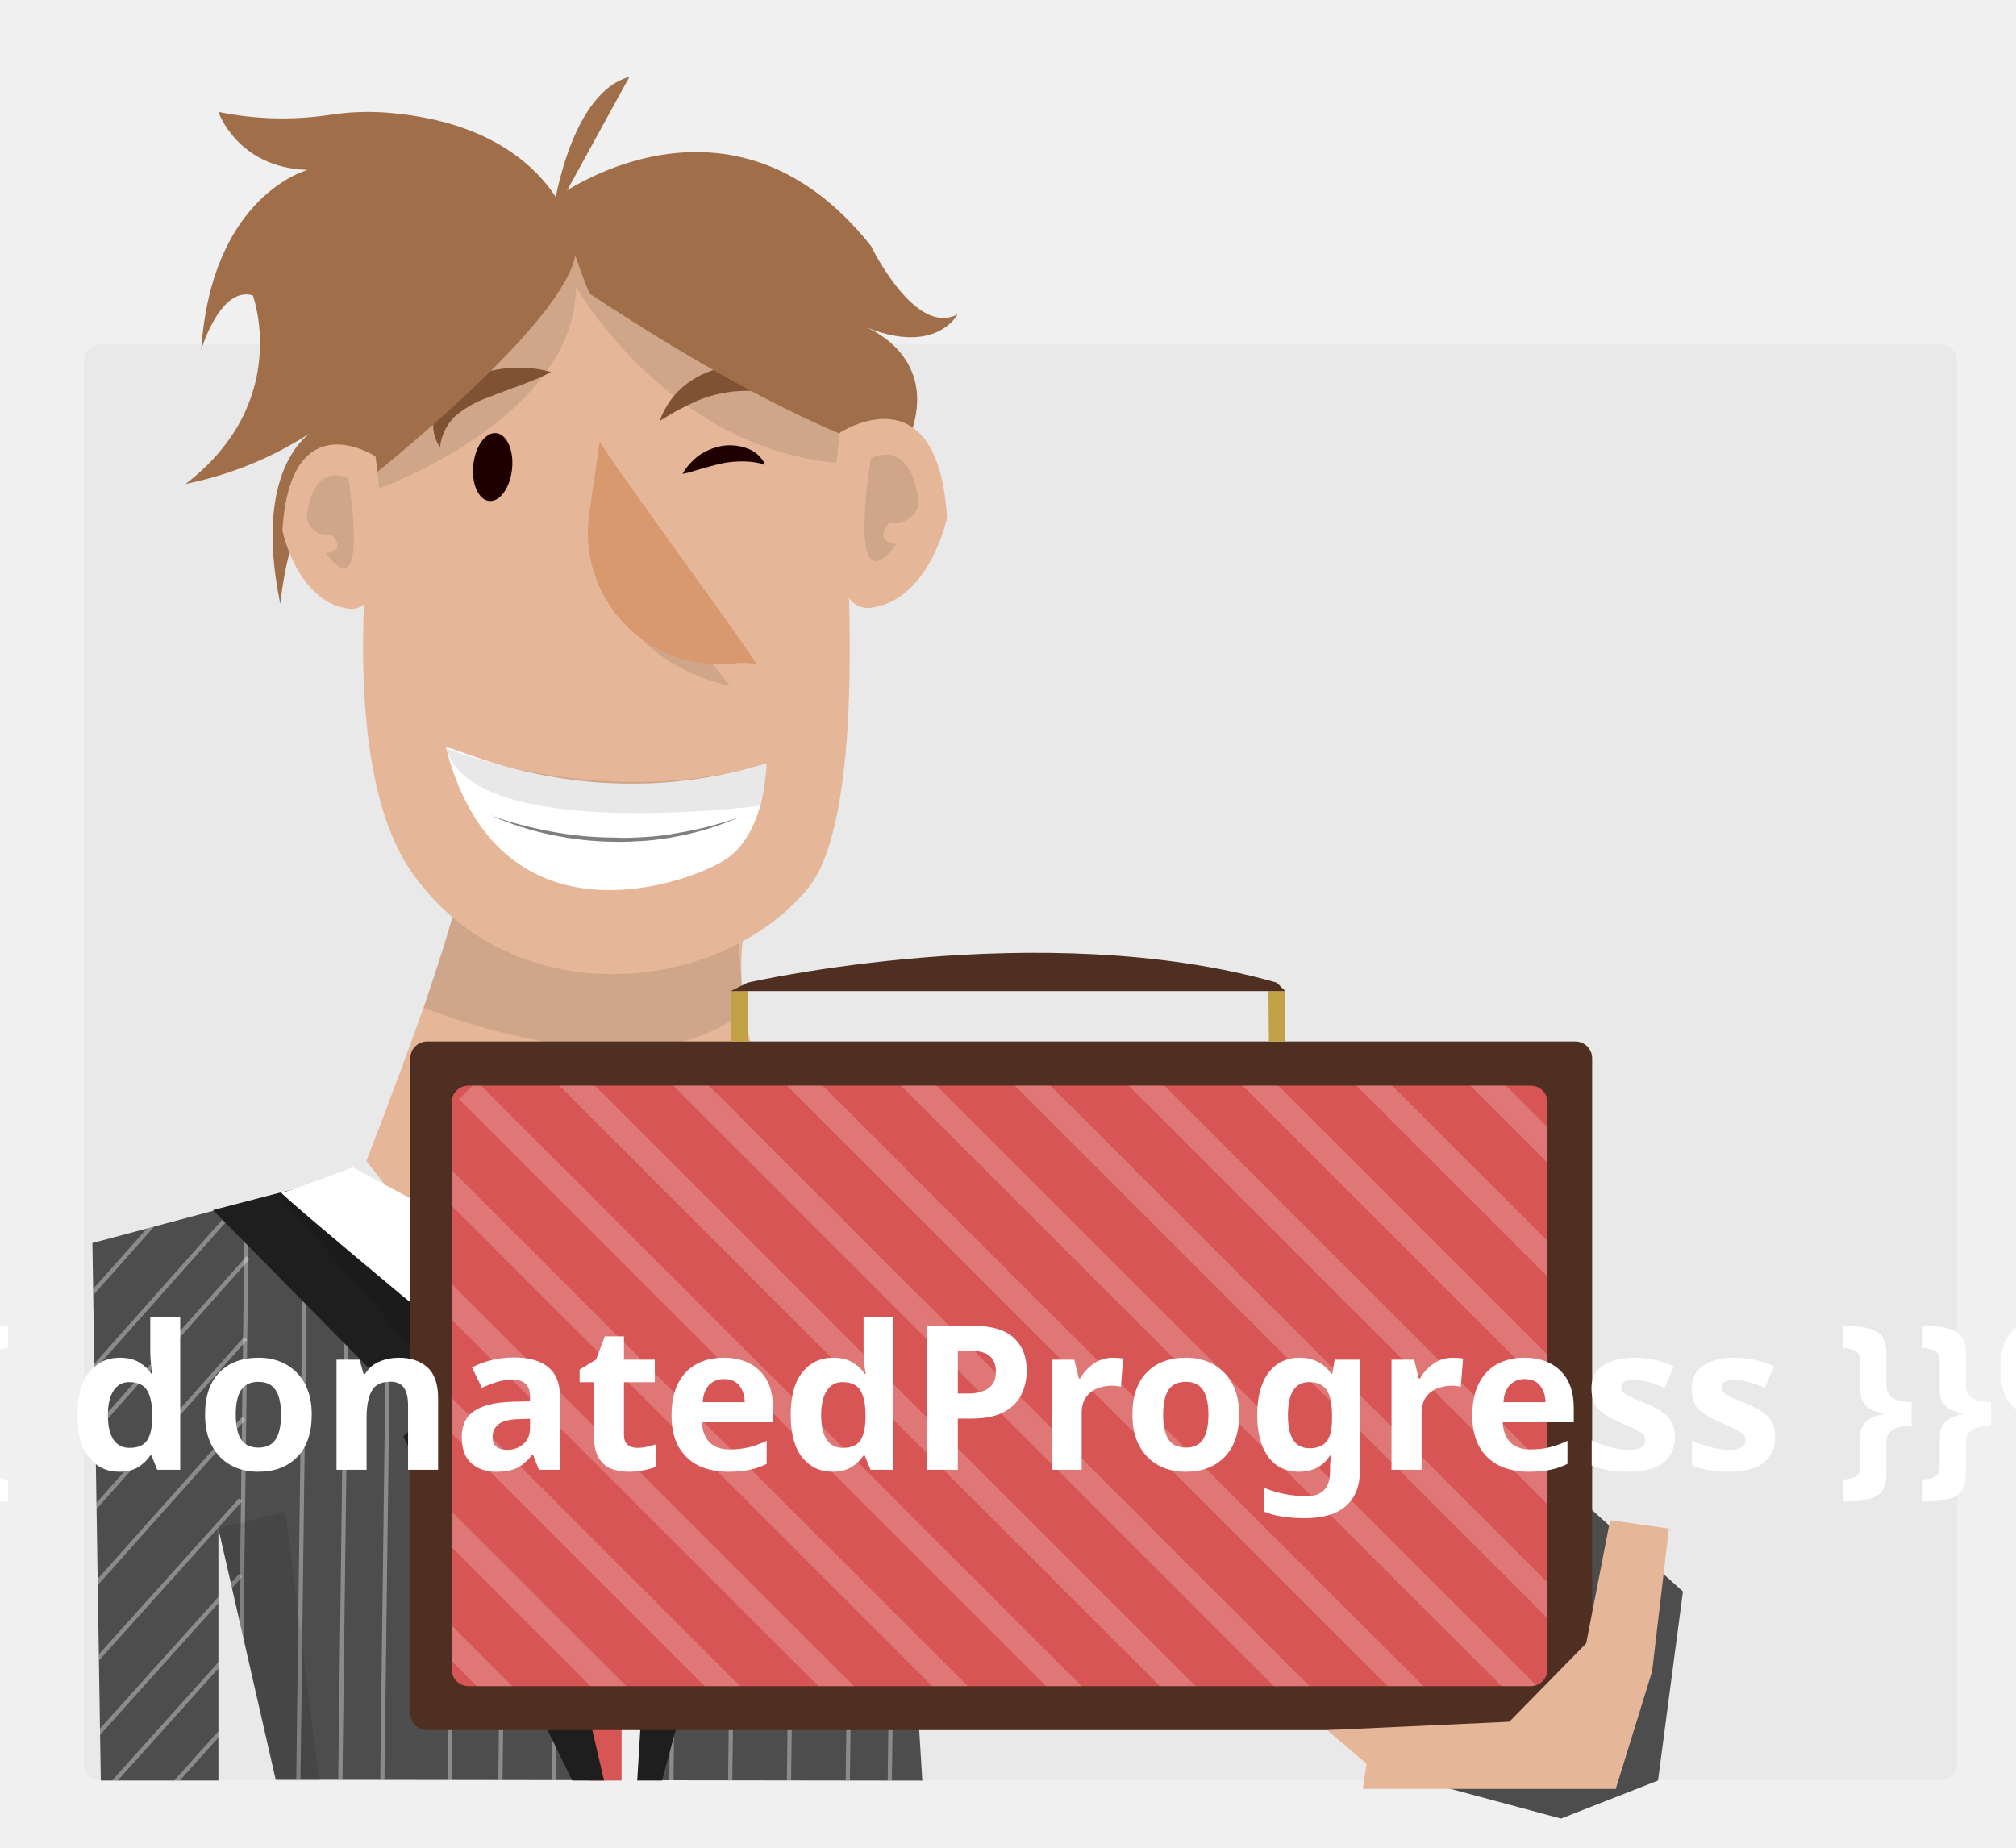
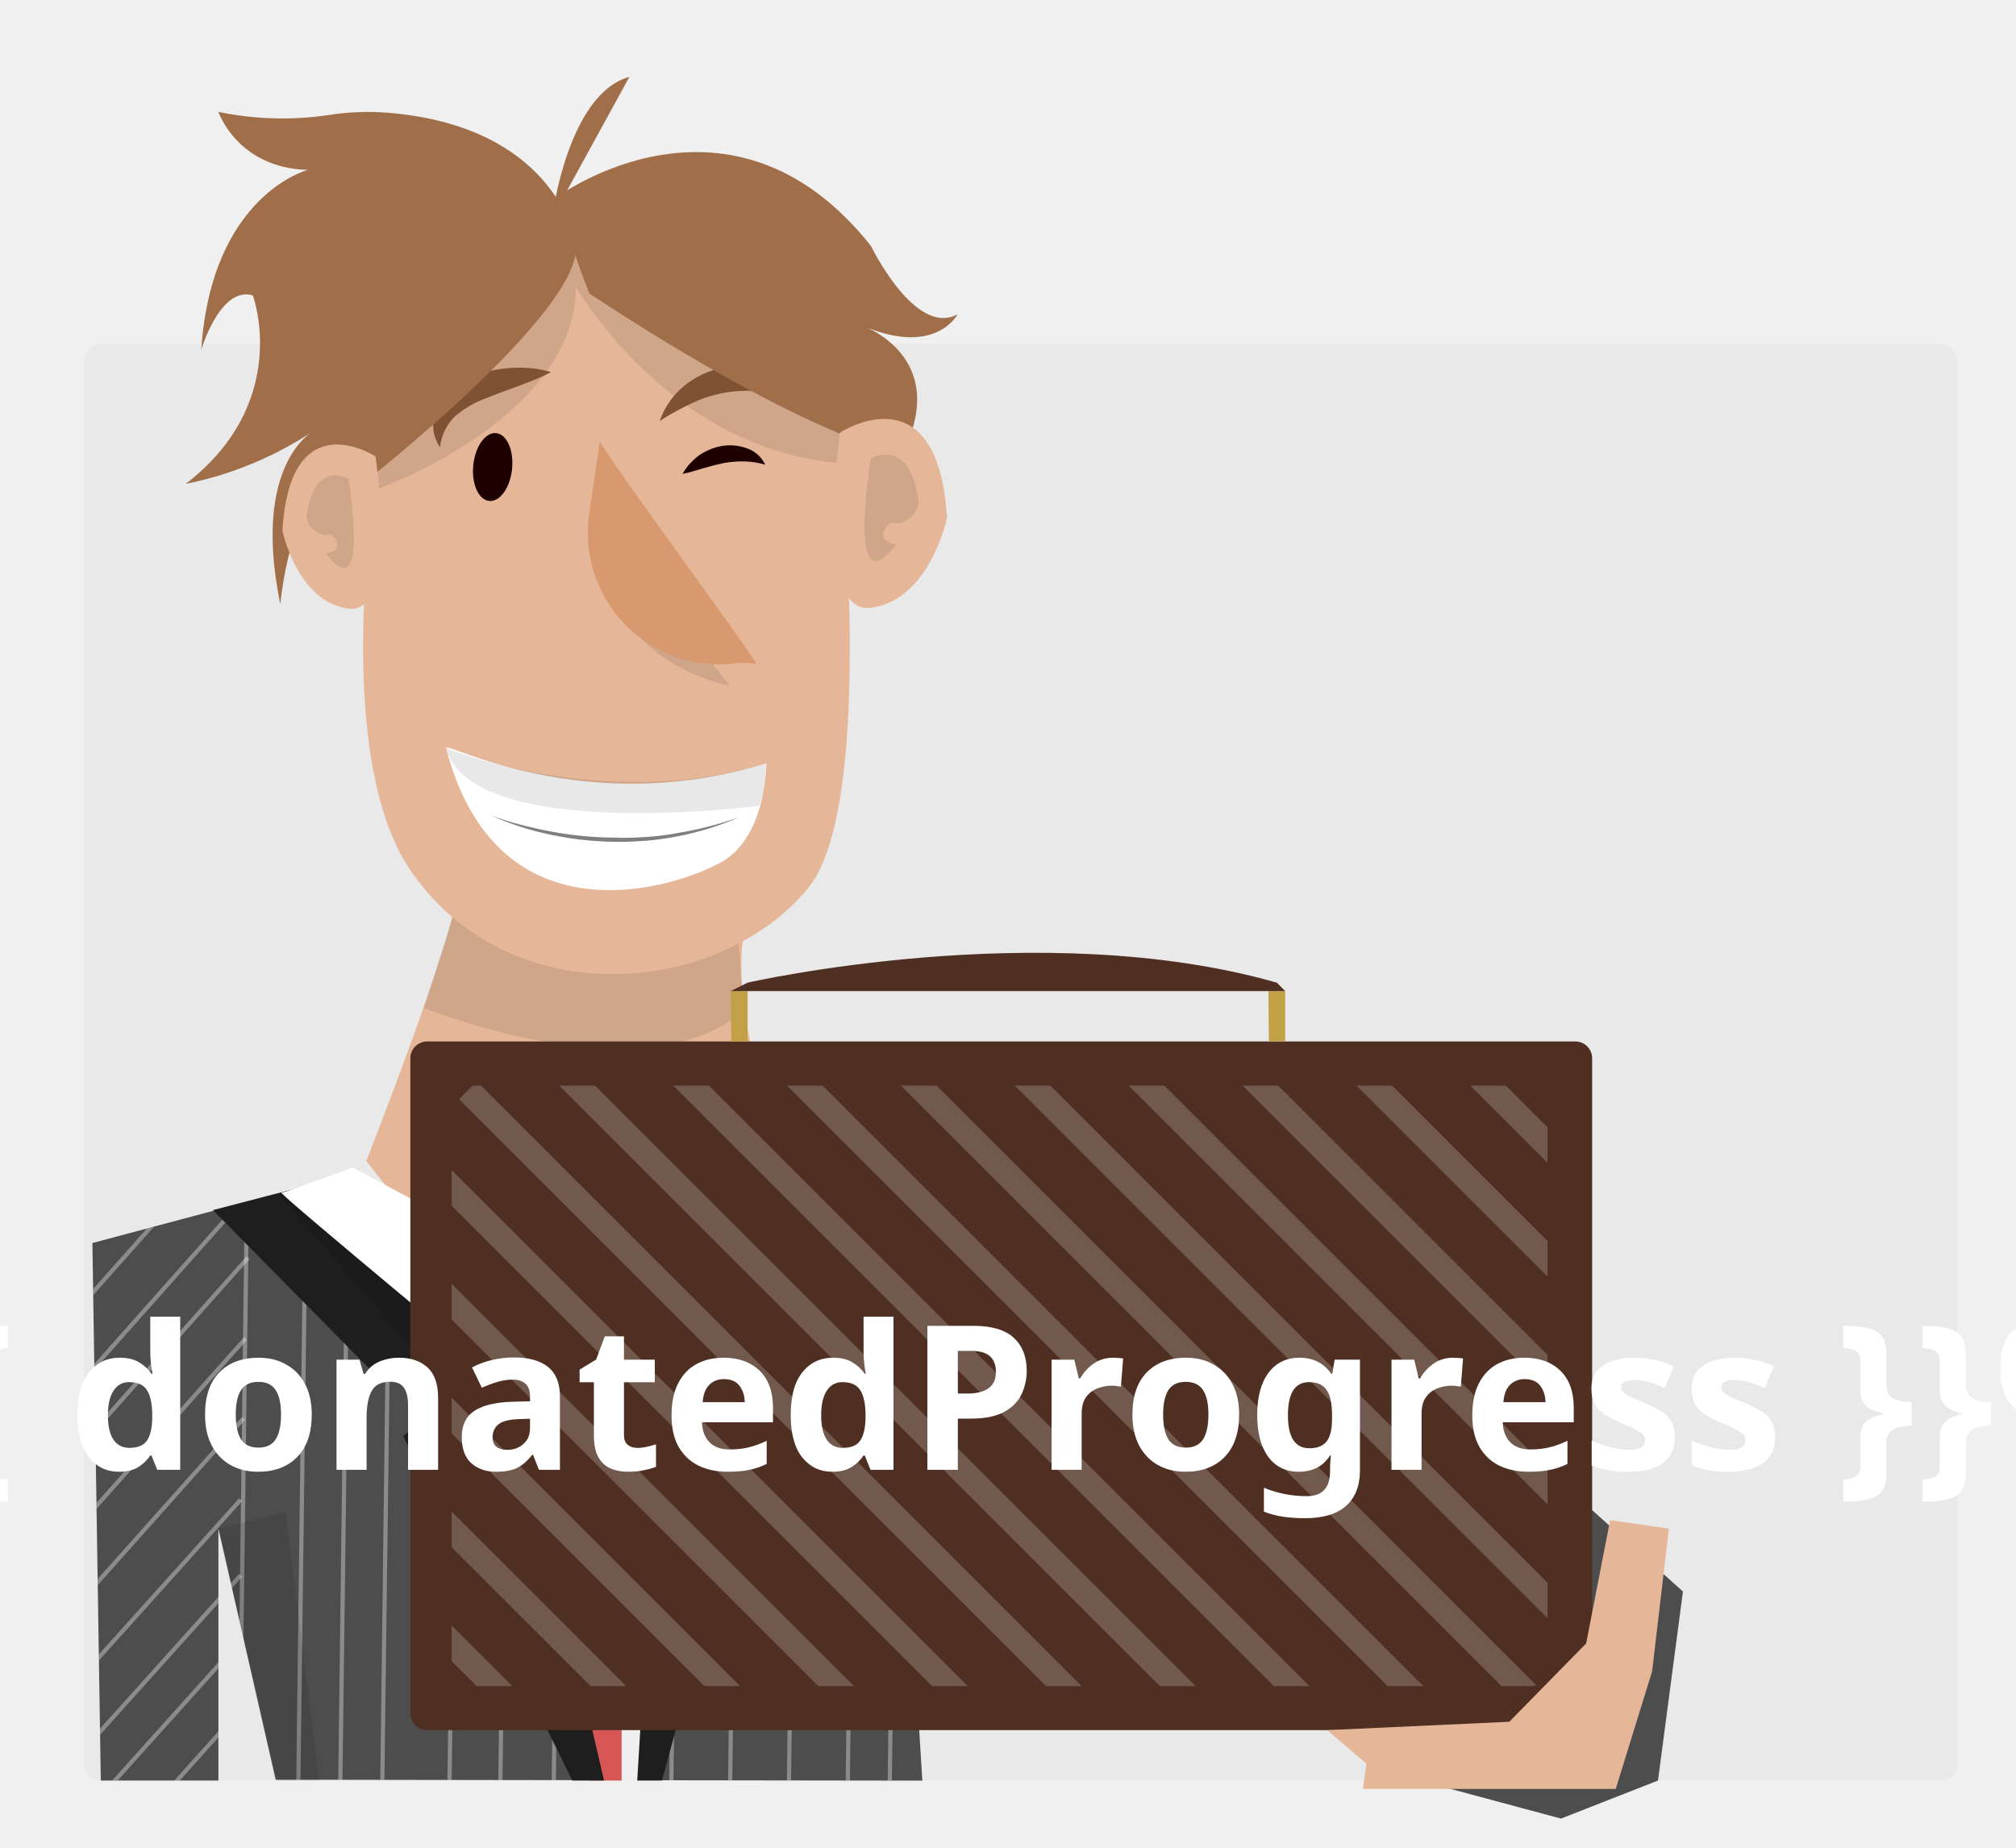
<svg xmlns="http://www.w3.org/2000/svg" viewBox="0 0 240 220">
  <defs>
    <clipPath id="clip-path">
      <path fill="#426f8e" d="M472.38 129.91l-.18.08h.33c-1.5 4-18.26 18-47 25.89v.12l-1 7v21l-3 12 .8 16-72.07-.1h-4.92l-6.81-32.9-6 3.14v-39.3l21-5.83 26 13 18-13 21-5v.15c7-2.3 10-.16 13-9.16-2.75-10.47 51-38 40.85 6.91z" />
    </clipPath>
    <clipPath id="clip-path-2">
      <path fill="#4d4d4d" d="M113 158.89v.12l-1 7v21l-3 12 .8 13-72.06-.1h-4.92L26 182v30H12l-1-64 30-8 26 13 18-13 21-5v.15c7-2.3 30-1.16 52 .84" />
    </clipPath>
    <clipPath id="clip-path-3">
      <rect fill="#d85555" x="53.77" y="129.26" width="130.46" height="71.5" rx="2" ry="2" />
    </clipPath>
  </defs>
  <path fill="#426f8e" d="M472.38 129.91l-.18.08h.33c-1.5 4-18.26 18-47 25.89v.12l-1 7v21l-3 12 .8 16-72.07-.1h-4.92l-6.81-32.9-6 3.14v-39.3l21-5.83 26 13 18-13 21-5v.15c7-2.3 10-.16 13-9.16-2.75-10.47 51-38 40.85 6.91z" />
  <g style="opacity:.35" clip-path="url(#clip-path)">
    <path style="fill:#3b5972;stroke-width:.5px;stroke:#fff;stroke-miterlimit:10" d="M306.1 144.26l-73.38 81.7m77.95-77.81l-73.38 81.69" />
  </g>
  <rect x="10" y="41" width="223" height="171" rx="2" ry="2" fill="#2b2f47" opacity=".04" />
  <path fill="#e5b798" d="M90 105.75c-5.8 13.92 4.64 32.48 4.64 32.48L77.28 181l-33.67-42.77s12.76-32.48 10.44-32.48" />
  <path style="fill:#000102;opacity:.09" d="M55.33 104.6L50.46 120s26.15 10.7 38.07.35l-.84-11.51z" />
  <path fill="#e5b798" d="M47.13 41.75s-10 45.41 2 62.27 36.51 14.43 47 1.82c5.77-6.91 5.6-29.42 4.26-48.33-1.1-15.57-3-28.7-3-28.7S62.21 9.93 47.13 41.75z" />
  <path style="fill:#000102;opacity:.09" d="M45.13 58.16s23.33-8.36 23.45-24c0 0 11.35 20.07 32.58 21.06l-1.59-18.31-34-13.58-17.78 12.35-4.11 9.45zm41.8 23.52s-16.16-3.05-13.79-17.1z" />
  <ellipse fill="#1e0000" cx="58.65" cy="55.61" rx="4.06" ry="2.32" transform="rotate(-84.07 58.65038 55.60858)" />
  <path d="M71.4 52.54C72 54.07 91 79.81 90 79.06a8.8 8.8 0 0 0-3.07 0 15.68 15.68 0 0 1-16.79-17.88z" fill="#d8996f" />
  <path fill="#fff" d="M53.1 89.08c-.26-1 16.21 8.55 38.15 1.8 0 0 0 8.52-5.12 11.61S59.29 112.81 53.1 89.08z" />
  <path d="M65.6 44.29a16.41 16.41 0 0 1-2.15 1c-.71.26-1.39.57-2.09.8-1.38.5-2.7 1-4 1.52a12.1 12.1 0 0 0-3.24 2 6.12 6.12 0 0 0-1.74 3.63 4.64 4.64 0 0 1-.81-2.37 5 5 0 0 1 .64-2.63 8.26 8.26 0 0 1 3.94-3.35 14.21 14.21 0 0 1 4.69-1.08 13.73 13.73 0 0 1 4.76.48zM97 47.51a47.06 47.06 0 0 0-5-.83 23.53 23.53 0 0 0-4.66-.07 15.52 15.52 0 0 0-4.39 1.13 32.41 32.41 0 0 0-4.42 2.39 9.47 9.47 0 0 1 3.21-4.42A10.46 10.46 0 0 1 87 43.63a12.43 12.43 0 0 1 5.54.77A10.21 10.21 0 0 1 97 47.51z" fill="#7f5233" />
  <path fill="#1e0000" d="M91.1 55.33a8.94 8.94 0 0 0-2.55-.39 12.86 12.86 0 0 0-2.33.18c-.77.16-1.54.35-2.35.59l-1.26.37a11.7 11.7 0 0 1-1.36.35 7 7 0 0 1 .84-1.18 9 9 0 0 1 1.08-1 7 7 0 0 1 2.7-1.14 5.93 5.93 0 0 1 3 .25 3.77 3.77 0 0 1 2.23 1.97z" />
  <path style="fill:#000102;opacity:.09" d="M53.1 89.08s18.74 7.7 38.15 1.8a14.9 14.9 0 0 1-.84 5.06s-34.21 4.49-37.31-6.86z" />
  <path d="M58.4 97.06A32.85 32.85 0 0 0 62 98.2c1.22.32 2.45.59 3.69.82a41.87 41.87 0 0 0 7.5.71c1.25.07 2.51 0 3.77-.08s2.5-.23 3.74-.47A43.35 43.35 0 0 0 88 97.3a34.46 34.46 0 0 1-7.25 2.26 33.87 33.87 0 0 1-3.77.54c-1.27.06-2.54.18-3.81.13a38.58 38.58 0 0 1-7.57-.84 33.81 33.81 0 0 1-7.2-2.33z" fill="#7f7f7f" />
  <path fill="#a06f4a" d="M68.28 28.14S65.77 14.94 46 13.41a30.08 30.08 0 0 0-6.83.28A37.56 37.56 0 0 1 26 13.32s2.25 6.68 10.64 6.91c0 0-11.45 2.95-12.68 21.4 0 0 2.25-7.61 6.14-6.46 0 0 4.71 12.68-8 22.45a42.82 42.82 0 0 0 15.27-6.34s-7.47 3.81-4 20.64c0 0 1.59-18.06 9.89-14.38-.05 0 28.56-22.34 25.02-29.4z" />
  <path fill="#a06f4a" d="M66.46 23.36S87 8.25 103.69 29.29c0 0 5.26 10.88 10.31 8.13 0 0-2.65 5.19-11.53 1.27 0 0 10.93 3.64 4.9 15.42 0 0-10.64-1.65-37.19-19.15a79.88 79.88 0 0 1-3.72-11.6z" />
  <path fill="#a06f4a" d="M65.73 25.93s1.81-14.73 9.2-16.78z" />
  <path fill="#e5b798" d="M44.7 54.34s-10.14-6.63-11.08 8.82c0 0 1.73 8.46 7.83 9.31s3.25-18.13 3.25-18.13z" />
  <path style="fill:#000102;opacity:.09" d="M41.49 57s-4.12-2.43-5 4.57a2.55 2.55 0 0 0 3 2.1s1.9 1.77-.66 2.22c.02.02 5.05 7.56 2.66-8.89z" />
  <path fill="#e5b798" d="M100 51.51s11.65-7.63 12.74 10.14c0 0-2 9.73-9 10.71S100 51.51 100 51.51z" />
  <path style="fill:#000102;opacity:.09" d="M103.65 54.59s4.74-2.79 5.73 5.26a2.91 2.91 0 0 1-3.46 2.41s-2.18 2 .76 2.56c0 0-5.78 8.67-3.03-10.23z" />
  <path fill="#4d4d4d" d="M113 158.89v.12l-1 7v21l-3 12 .8 13-72.06-.1h-4.92L26 182v30H12l-1-64 30-8 26 13 18-13 21-5v.15c7-2.3 30-1.16 52 .84" />
  <g clip-path="url(#clip-path-2)">
    <g style="opacity:.35">
      <path style="fill:#3b5972;stroke-width:.5px;stroke:#fff;stroke-miterlimit:10" d="M61 99.2l-3 236.81m-3-241l-3 236.81M47 95.01l-3 236.81M42 95.01l-3 236.81M37 95.01l-3 236.81M30 95.01l-3 236.81" />
    </g>
    <g style="opacity:.35">
      <path style="fill:#3b5972;stroke-width:.5px;stroke:#fff;stroke-miterlimit:10" d="M113 47.01l-3 238.78m-2-238.78l-3 238.78m-2-238.78l-3 238.78M96 47.01l-3 238.78M89 47.01l-3 238.78M82 47.01l-3 238.78M75 47.01l-3 238.78M68 47.01l-3 238.78m135.27-151.03l-76.63 21.34m63.18-22.6l-74.59 20.54m94.27-17.54l-95.04 28.11m96.17-24.67l-83.35 26.11m85.53-20.52l-83.35 26.11m85.53-20.52l-83.35 26.11m44.9-84.08l-66.35 29.12m64.17-34.7l-66.35 29.11m70.71-17.94l-66.35 29.12m73.7-2.69l-71.95 19.95m49.42-49.97l-66.35 29.12m64.17-34.7l-66.35 29.11m70.71-17.94l-66.35 29.12m81.54-50.53l-66.36 29.12m70.54 12.47l-70.53 18.96m73.21-10.1l-72.56 19.76m-82.98 9.82l-88.12 99.03m88.41-108.64l-91.57 103.09m91.06-83.97l-84.98 95.34m84.62-85.65L-44 259.4m72.65-71.84L-44 268.4m70.65-70.84L-46 278.4m74.65-74.84L-44 284.4M9.8 146.69l-80.47 90.04m93.66-96.28L-67.6 242.39m94.52-97.3l-91.37 102.85" />
    </g>
  </g>
  <path fill="#efefef" d="M97 137.01l-13 17L76.78 212H70l-13-35.99v-12l-24.32-21.84-.18-.16 4.25-.89 4.41-.93.84-.18 24 13 18-13 13-3z" />
  <path fill="#d85555" d="M65.75 158.35l-1.62 3.54 1.87 3.12h6l2-5-6-7.72-2.25 6.06z" />
  <path fill="#d85555" d="M74 170v42h-3.83c-1-6.87-2.43-14.17-3.65-23.19C65.13 178.58 64 170 64 170l3-6h4z" />
  <path d="M71.91 212h-3.78L48 171.01l8-7H45l-19.65-19.93 7.33-1.91 4.07-1.05 4.25-1.11.16.18L61 162.01l5.52 26.8L71.91 212zM91 161.01l-7 1 7 5L78.81 212h-2.95L79 160.01l5-20 16.06-4.01L91 161.01z" fill="#1e1e1e" />
  <path style="fill:#000102;opacity:.09" d="M33 142.01l26 30 8-19-34-11z" />
  <path style="fill:#000102;opacity:.09" d="M66 155.01l6 17 20-31-26 14z" />
  <path fill="#fff" d="M68 153l-6 13s-29-24-28.5-24 8.5-3 8.5-3z" />
  <path fill="#fff" d="M67 153l8 12s18.36-27 18-27-7.09-1-7.09-1z" />
  <path style="fill:#000102;opacity:.09" d="M26 182.01l8-2L38 212h-5l-7-29.99z" />
  <path fill="#4d4d4d" d="M186.22 176.83l14.13 12.66-2.97 22.51-11.55 4.53-16.03-4.31 16.42-35.39z" />
  <rect fill="#4f2f22" x="48.85" y="124" width="140.69" height="82" rx="2" ry="2" />
  <path d="M87.06 124l-.06-6h2v6h-1.94zm64 0l-.06-6h2v6h-1.94z" fill="#c1a046" />
  <path fill="#4f2f22" d="M89 117s35-8 63 0l1 1H87z" />
  <path fill="#e5b798" d="M196.68 199l2-17-7-1-2.85 14.67-9.15 9.33-21.68 1 4.68 4-.43 3h30.1l4.33-14z" />
-   <rect fill="#d85555" x="53.77" y="129.26" width="130.46" height="71.5" rx="2" ry="2" />
+ 
+ 	{% set totalHeight = 71.5 %}
+ 	{% set height = 71.5 * (donatedProgress / 100) %}
+ 	{% set emptyY = 200.76 %}
+ 	{% set y = emptyY - height %}
+ 	
+ 	<rect fill="#d85555" x="53.77" y="{{ y }}" width="130.46" height="{{ height }}" rx="2" ry="2" />
  <g opacity=".2" clip-path="url(#clip-path-3)">
    <path d="M16.1 171.55L119.95 275.4M22.88 164.77l103.85 103.85M29.66 157.99l103.85 103.85M36.44 151.21l103.85 103.85M43.22 144.44l103.85 103.84M49.99 137.66l103.85 103.85M56.77 130.88l103.85 103.85M63.55 124.1L167.4 227.95M70.33 117.32l103.85 103.85M77.11 110.55l103.85 103.84M83.89 103.77l103.84 103.85M90.66 96.99l103.85 103.85M97.44 90.21l103.85 103.85M104.22 83.43l103.85 103.85M111 76.65L214.85 180.5M117.78 69.88l103.85 103.85" stroke-linecap="square" stroke-width="3" stroke="#fff" stroke-miterlimit="10" fill="#d85555" />
  </g>
  <text x="121" y="175" fill="#fff" text-anchor="middle" style="font-family: nanami_roundedbold, sans-serif; font-size: 24px; font-weight: bold;">{{ donatedProgress }}%</text>
</svg>
